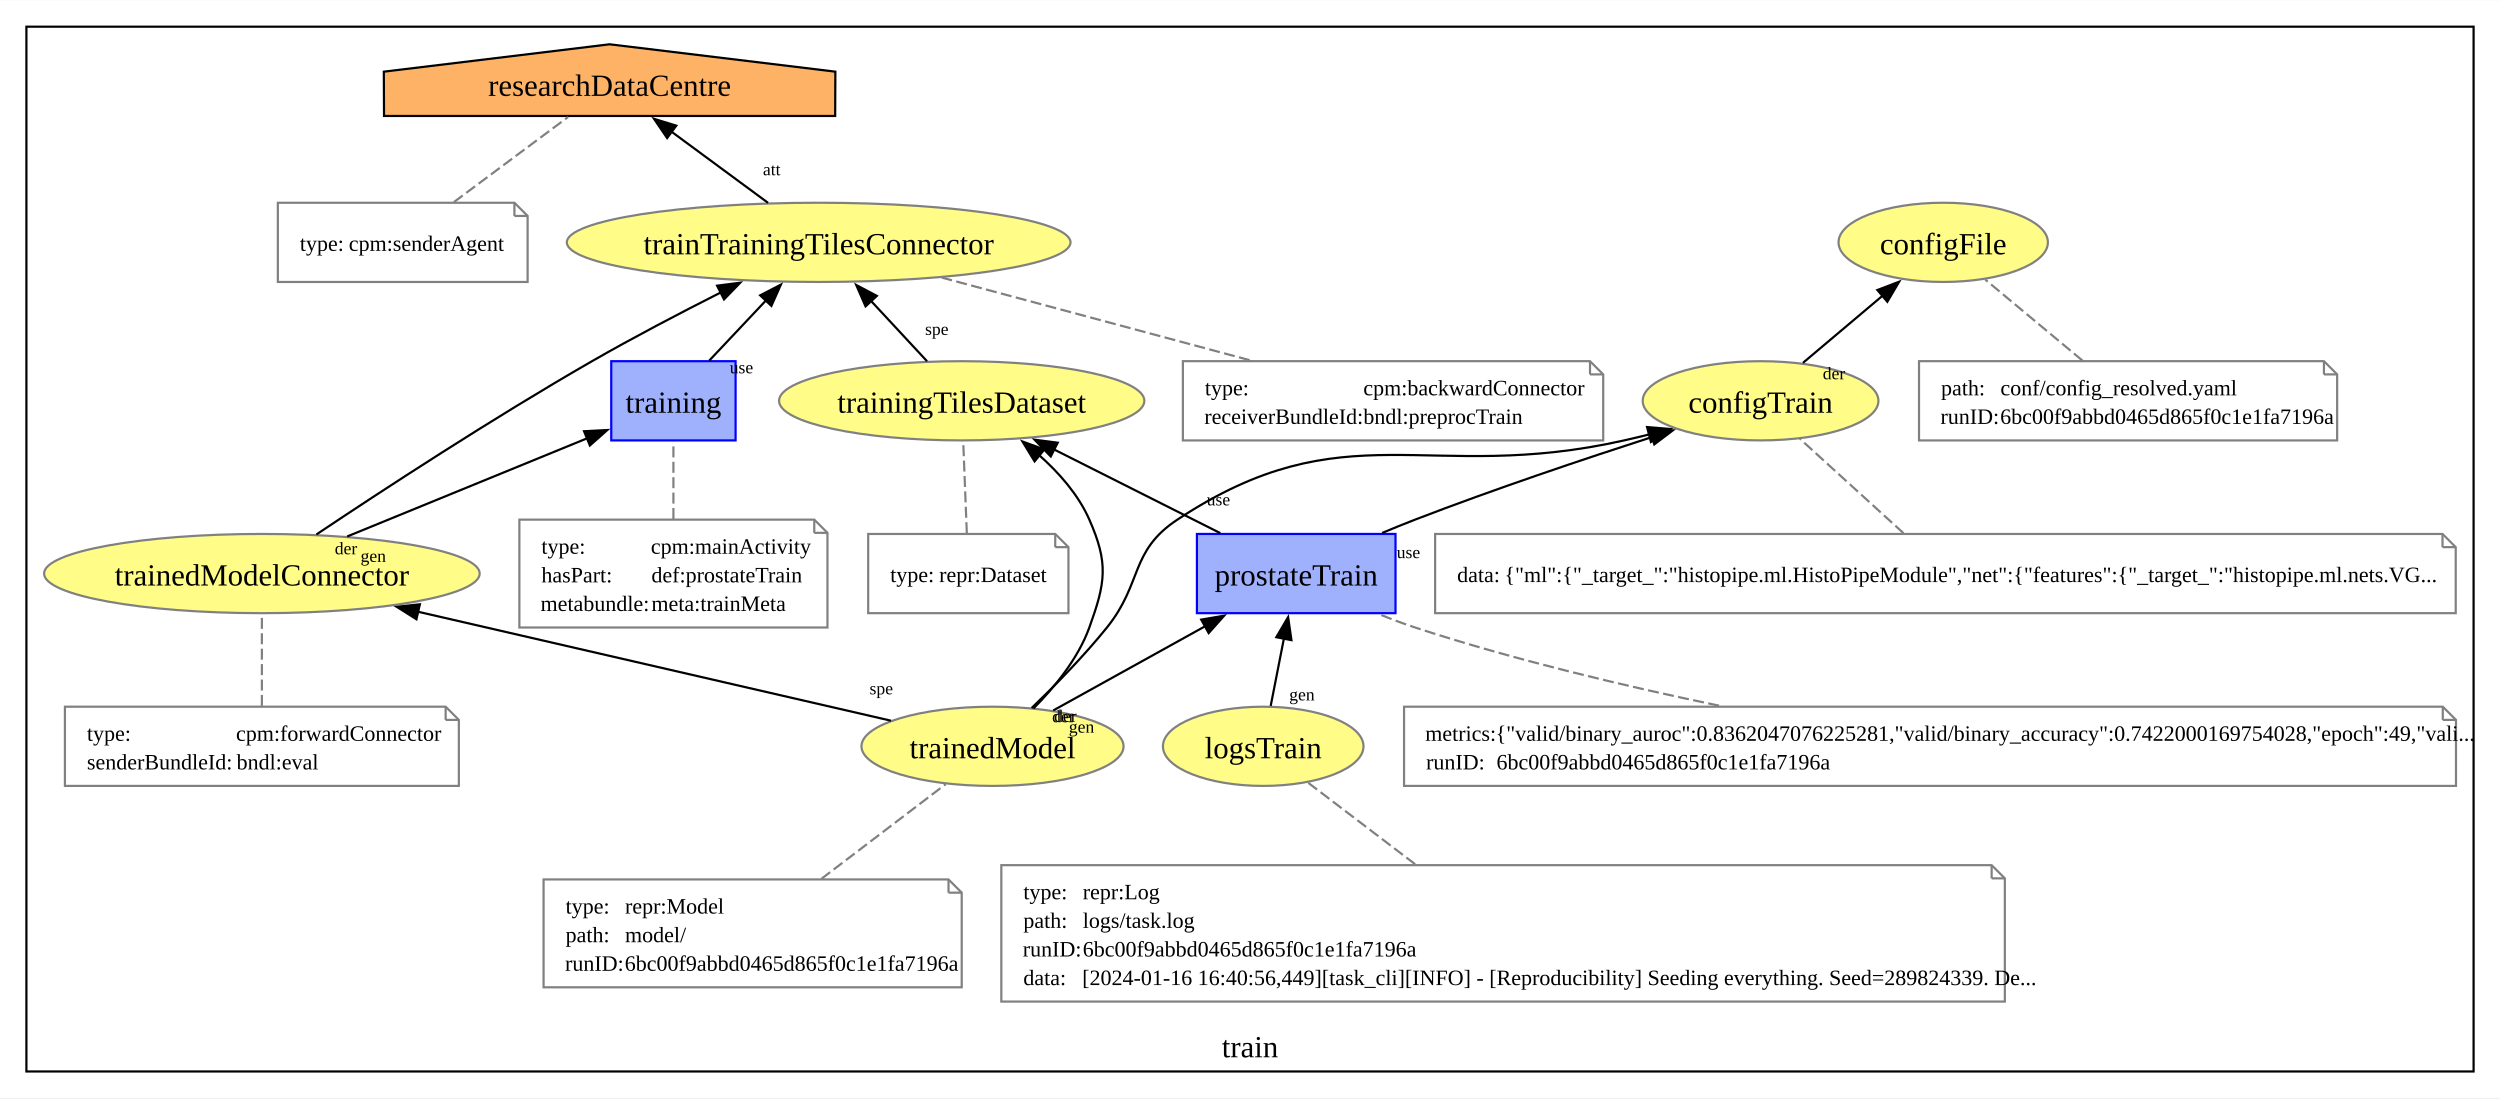
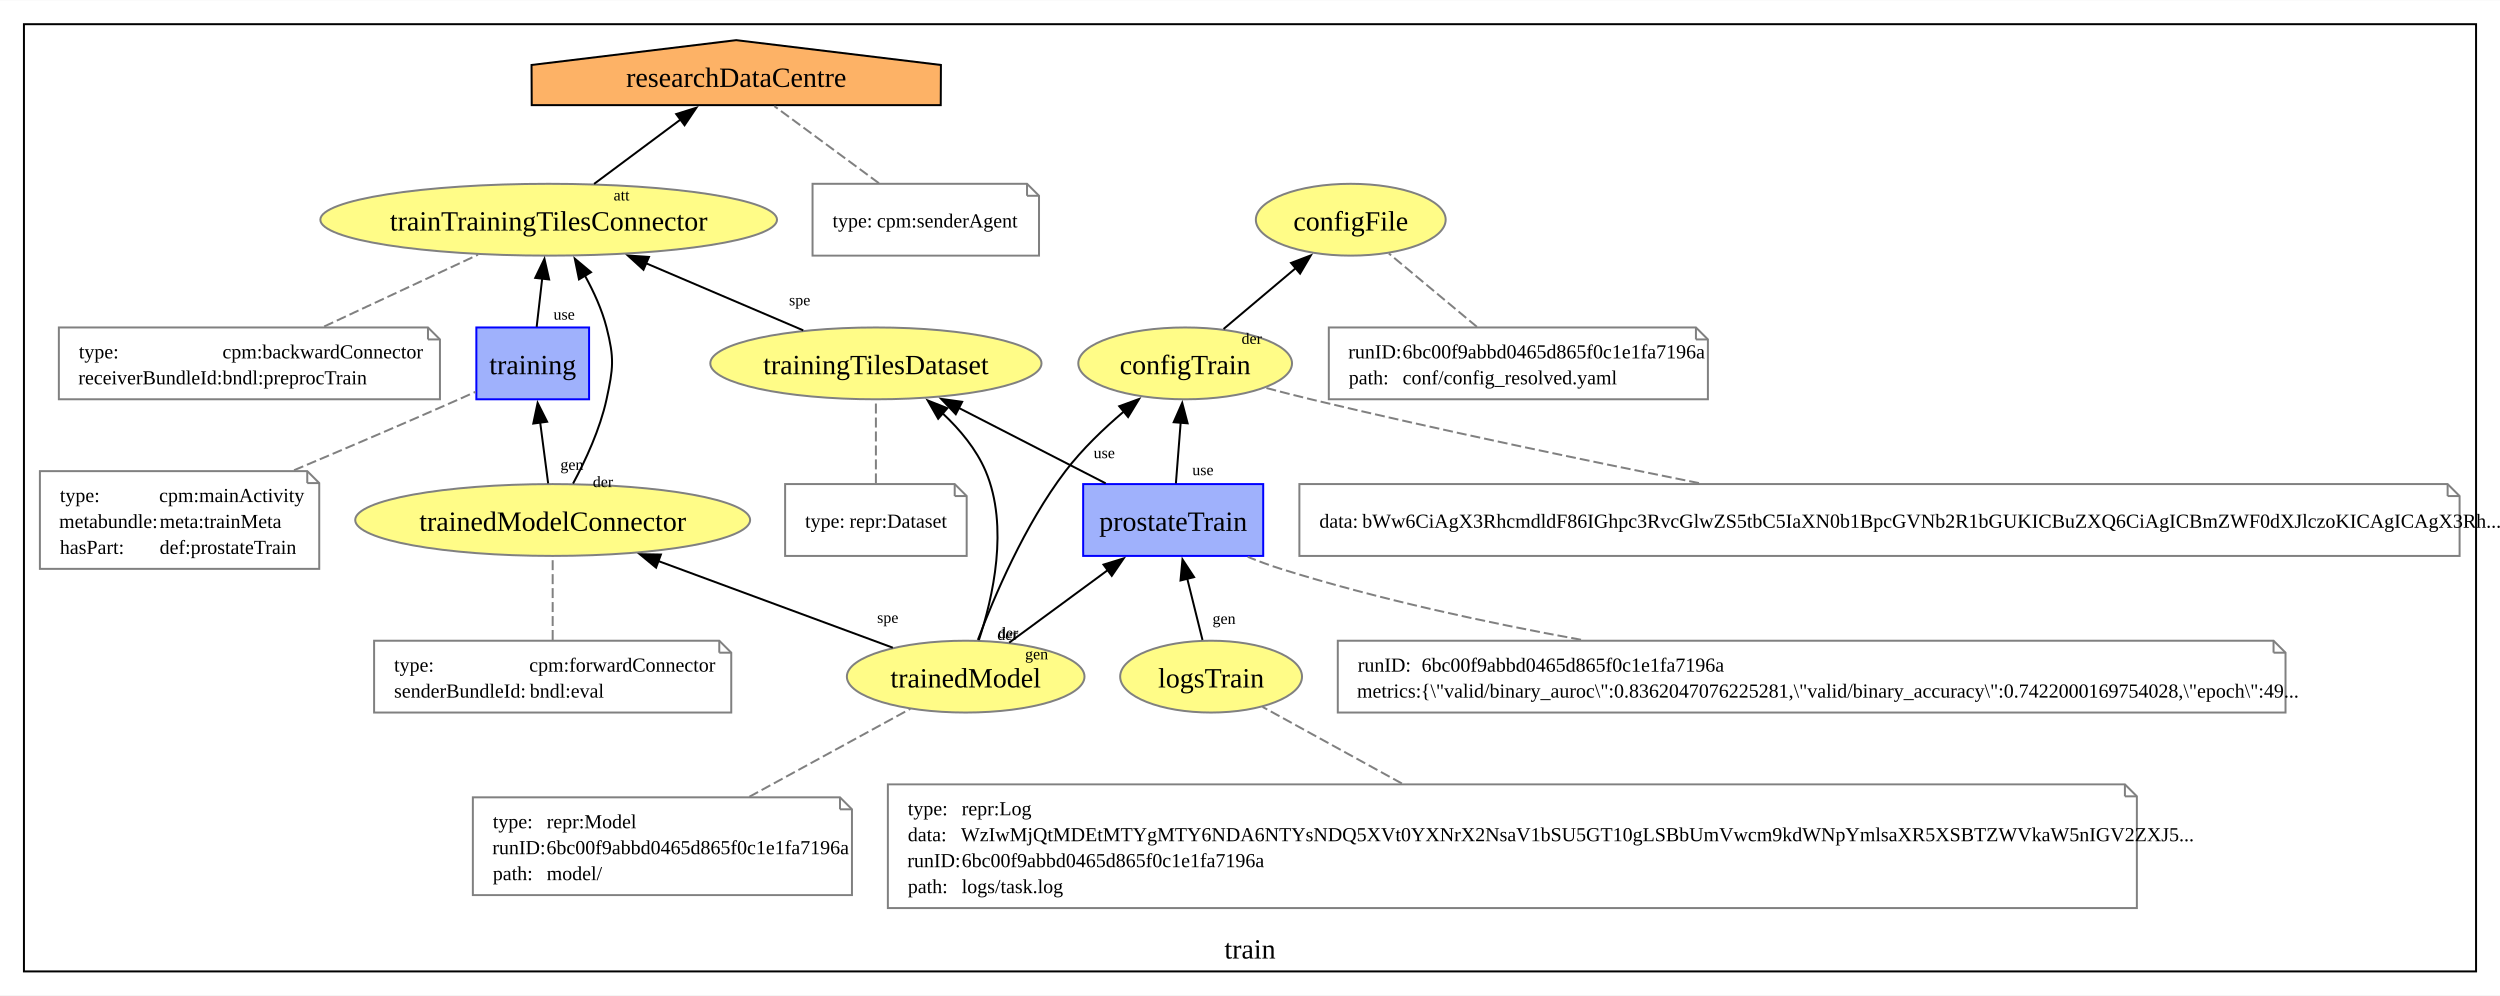
- <svg xmlns="http://www.w3.org/2000/svg" xmlns:xlink="http://www.w3.org/1999/xlink" width="1136pt" height="499pt" viewBox="0.00 0.00 1136.00 498.75">
+ <svg xmlns="http://www.w3.org/2000/svg" xmlns:xlink="http://www.w3.org/1999/xlink" width="1253pt" height="499pt" viewBox="0.00 0.00 1253.00 498.75">
  <g id="graph0" class="graph" transform="scale(1 1) rotate(0) translate(4 494.75)">
-     <polygon fill="white" stroke="none" points="-4,4 -4,-494.75 1132,-494.75 1132,4 -4,4" />
+     <polygon fill="white" stroke="none" points="-4,4 -4,-494.75 1249,-494.75 1249,4 -4,4" />
    <g id="clust1" class="cluster">
      <g id="a_clust1">
        <a xlink:href="http://_PLACEHOLER_:8000/api/v1/organizations/ORG/graphs/train" xlink:title="train">
-           <polygon fill="none" stroke="black" points="8,-8 8,-482.75 1120,-482.75 1120,-8 8,-8" />
-           <text text-anchor="middle" x="564" y="-14.45" font-family="Times New Roman,serif" font-size="14.00">train</text>
+           <polygon fill="none" stroke="black" points="8,-8 8,-482.75 1237,-482.75 1237,-8 8,-8" />
+           <text text-anchor="middle" x="622.5" y="-14.45" font-family="Times New Roman,serif" font-size="14.00">train</text>
        </a>
      </g>
    </g>
    <g id="node1" class="node">
      <g id="a_node1">
+         <a xlink:href="https://example.org/prostateTrain" xlink:title="prostateTrain">
+           <polygon fill="#9fb1fc" stroke="#0000ff" points="629.12,-252.25 538.88,-252.25 538.88,-216.25 629.12,-216.25 629.12,-252.25" />
+           <text text-anchor="middle" x="584" y="-228.82" font-family="Times New Roman,serif" font-size="14.00">prostateTrain</text>
+         </a>
+       </g>
+     </g>
+     <g id="node7" class="node">
+       <g id="a_node7">
+         <a xlink:href="https://example.org/trainingTilesDataset" xlink:title="trainingTilesDataset">
+           <ellipse fill="#fffc87" stroke="#808080" cx="435" cy="-312.75" rx="83" ry="18" />
+           <text text-anchor="middle" x="435" y="-307.32" font-family="Times New Roman,serif" font-size="14.00">trainingTilesDataset</text>
+         </a>
+       </g>
+     </g>
+     <g id="edge12" class="edge">
+       <path fill="none" stroke="black" d="M550.19,-252.61C528.28,-263.86 499.58,-278.59 476.32,-290.54" />
+       <polygon fill="black" stroke="black" points="475.03,-287.26 467.73,-294.94 478.23,-293.49 475.03,-287.26" />
+       <text text-anchor="middle" x="549.45" y="-265.24" font-family="Times New Roman,serif" font-size="8.00">use</text>
+     </g>
+     <g id="node13" class="node">
+       <g id="a_node13">
+         <a xlink:href="https://example.org/configTrain" xlink:title="configTrain">
+           <ellipse fill="#fffc87" stroke="#808080" cx="590" cy="-312.75" rx="53.56" ry="18" />
+           <text text-anchor="middle" x="590" y="-307.32" font-family="Times New Roman,serif" font-size="14.00">configTrain</text>
+         </a>
+       </g>
+     </g>
+     <g id="edge15" class="edge">
+       <path fill="none" stroke="black" d="M585.36,-252.61C586.07,-261.61 586.95,-272.83 587.75,-283.08" />
+       <polygon fill="black" stroke="black" points="584.25,-283.26 588.53,-292.95 591.23,-282.71 584.25,-283.26" />
+       <text text-anchor="middle" x="598.9" y="-256.72" font-family="Times New Roman,serif" font-size="8.00">use</text>
+     </g>
+     <g id="node2" class="node">
+       <polygon fill="none" stroke="gray" points="1135.5,-173.75 666.5,-173.75 666.5,-137.75 1141.5,-137.75 1141.5,-167.75 1135.5,-173.75" />
+       <polyline fill="none" stroke="gray" points="1135.5,-173.75 1135.5,-167.75" />
+       <polyline fill="none" stroke="gray" points="1141.5,-167.75 1135.5,-167.75" />
+       <text text-anchor="start" x="676.5" y="-158.25" font-family="Times New Roman,serif" font-size="10.00">runID:</text>
+       <text text-anchor="start" x="708.5" y="-158.25" font-family="Times New Roman,serif" font-size="10.00">6bc00f9abbd0465d865f0c1e1fa7196a</text>
+       <text text-anchor="start" x="676.12" y="-145.25" font-family="Times New Roman,serif" font-size="10.00">metrics:</text>
+       <text text-anchor="start" x="708.12" y="-145.25" font-family="Times New Roman,serif" font-size="10.00">{\"valid/binary_auroc\":0.8362047076225281,\"valid/binary_accuracy\":0.7422000169754028,\"epoch\":49...</text>
+     </g>
+     <g id="edge1" class="edge">
+       <path fill="none" stroke="gray" stroke-dasharray="5,2" d="M788.41,-174.23C741.2,-182.79 686.42,-194.58 638,-209.75 632.54,-211.46 626.88,-213.55 621.37,-215.77" />
+     </g>
+     <g id="node3" class="node">
+       <g id="a_node3">
        <a xlink:href="https://example.org/training" xlink:title="training">
-           <polygon fill="#9fb1fc" stroke="#0000ff" points="330.25,-330.75 273.75,-330.75 273.75,-294.75 330.25,-294.75 330.25,-330.75" />
-           <text text-anchor="middle" x="302" y="-307.32" font-family="Times New Roman,serif" font-size="14.00">training</text>
-         </a>
-       </g>
+           <polygon fill="#9fb1fc" stroke="#0000ff" points="291.25,-330.75 234.75,-330.75 234.75,-294.75 291.25,-294.75 291.25,-330.75" />
+           <text text-anchor="middle" x="263" y="-307.32" font-family="Times New Roman,serif" font-size="14.00">training</text>
+         </a>
+       </g>
+     </g>
+     <g id="node15" class="node">
+       <g id="a_node15">
+         <a xlink:href="http://_PLACEHOLER_:8000/api/v1/connectors/trainTrainingTilesConnector" xlink:title="trainTrainingTilesConnector">
+           <ellipse fill="#fffc87" stroke="#808080" cx="271" cy="-384.75" rx="114.44" ry="18" />
+           <text text-anchor="middle" x="271" y="-379.32" font-family="Times New Roman,serif" font-size="14.00">trainTrainingTilesConnector</text>
+         </a>
+       </g>
+     </g>
+     <g id="edge13" class="edge">
+       <path fill="none" stroke="black" d="M264.98,-331.05C265.81,-338.34 266.8,-347.02 267.74,-355.21" />
+       <polygon fill="black" stroke="black" points="264.26,-355.6 268.87,-365.14 271.22,-354.81 264.26,-355.6" />
+       <text text-anchor="middle" x="278.74" y="-334.68" font-family="Times New Roman,serif" font-size="8.00">use</text>
+     </g>
+     <g id="node4" class="node">
+       <polygon fill="none" stroke="gray" points="150,-258.75 16,-258.75 16,-209.75 156,-209.75 156,-252.75 150,-258.75" />
+       <polyline fill="none" stroke="gray" points="150,-258.75 150,-252.75" />
+       <polyline fill="none" stroke="gray" points="156,-252.75 150,-252.75" />
+       <text text-anchor="start" x="26" y="-243.25" font-family="Times New Roman,serif" font-size="10.00">type:</text>
+       <text text-anchor="start" x="75.75" y="-243.25" font-family="Times New Roman,serif" font-size="10.00">cpm:mainActivity</text>
+       <text text-anchor="start" x="25.62" y="-230.25" font-family="Times New Roman,serif" font-size="10.00">metabundle:</text>
+       <text text-anchor="start" x="76" y="-230.25" font-family="Times New Roman,serif" font-size="10.00">meta:trainMeta</text>
+       <text text-anchor="start" x="26" y="-217.25" font-family="Times New Roman,serif" font-size="10.00">hasPart:</text>
+       <text text-anchor="start" x="76" y="-217.25" font-family="Times New Roman,serif" font-size="10.00">def:prostateTrain</text>
+     </g>
+     <g id="edge2" class="edge">
+       <path fill="none" stroke="gray" stroke-dasharray="5,2" d="M143.38,-259.2C168.77,-269.91 198.95,-282.79 226,-294.75 228.72,-295.95 231.54,-297.21 234.35,-298.49" />
+     </g>
+     <g id="node5" class="node">
+       <g id="a_node5">
+         <a xlink:href="https://example.org/logsTrain" xlink:title="logsTrain">
+           <ellipse fill="#fffc87" stroke="#808080" cx="603" cy="-155.75" rx="45.57" ry="18" />
+           <text text-anchor="middle" x="603" y="-150.32" font-family="Times New Roman,serif" font-size="14.00">logsTrain</text>
+         </a>
+       </g>
+     </g>
+     <g id="edge14" class="edge">
+       <path fill="none" stroke="black" d="M598.69,-174.11C596.43,-183.21 593.61,-194.58 591.04,-204.91" />
+       <polygon fill="black" stroke="black" points="587.67,-203.94 588.66,-214.49 594.47,-205.63 587.67,-203.94" />
+       <text text-anchor="middle" x="609.49" y="-182.17" font-family="Times New Roman,serif" font-size="8.00">gen</text>
+     </g>
+     <g id="node6" class="node">
+       <polygon fill="none" stroke="gray" points="1061,-101.75 441,-101.75 441,-39.75 1067,-39.75 1067,-95.75 1061,-101.75" />
+       <polyline fill="none" stroke="gray" points="1061,-101.75 1061,-95.75" />
+       <polyline fill="none" stroke="gray" points="1067,-95.75 1061,-95.75" />
+       <text text-anchor="start" x="451" y="-86.25" font-family="Times New Roman,serif" font-size="10.00">type:</text>
+       <text text-anchor="start" x="478" y="-86.25" font-family="Times New Roman,serif" font-size="10.00">repr:Log</text>
+       <text text-anchor="start" x="451" y="-73.25" font-family="Times New Roman,serif" font-size="10.00">data:</text>
+       <text text-anchor="start" x="477.62" y="-73.25" font-family="Times New Roman,serif" font-size="10.00">WzIwMjQtMDEtMTYgMTY6NDA6NTYsNDQ5XVt0YXNrX2NsaV1bSU5GT10gLSBbUmVwcm9kdWNpYmlsaXR5XSBTZWVkaW5nIGV2ZXJ5...</text>
+       <text text-anchor="start" x="450.75" y="-60.25" font-family="Times New Roman,serif" font-size="10.00">runID:</text>
+       <text text-anchor="start" x="478" y="-60.25" font-family="Times New Roman,serif" font-size="10.00">6bc00f9abbd0465d865f0c1e1fa7196a</text>
+       <text text-anchor="start" x="451" y="-47.25" font-family="Times New Roman,serif" font-size="10.00">path:</text>
+       <text text-anchor="start" x="478" y="-47.25" font-family="Times New Roman,serif" font-size="10.00">logs/task.log</text>
+     </g>
+     <g id="edge3" class="edge">
+       <path fill="none" stroke="gray" stroke-dasharray="5,2" d="M698.63,-102.18C674.73,-115.32 647.92,-130.06 628.78,-140.58" />
+     </g>
+     <g id="edge17" class="edge">
+       <path fill="none" stroke="black" d="M398.6,-329.29C375.4,-339.19 345.06,-352.14 319.78,-362.93" />
+       <polygon fill="black" stroke="black" points="318.51,-359.67 310.68,-366.81 321.26,-366.1 318.51,-359.67" />
+       <text text-anchor="middle" x="396.8" y="-341.83" font-family="Times New Roman,serif" font-size="8.00">spe</text>
+     </g>
+     <g id="node8" class="node">
+       <polygon fill="none" stroke="gray" points="474.5,-252.25 389.5,-252.25 389.5,-216.25 480.5,-216.25 480.5,-246.25 474.5,-252.25" />
+       <polyline fill="none" stroke="gray" points="474.5,-252.25 474.5,-246.25" />
+       <polyline fill="none" stroke="gray" points="480.5,-246.25 474.5,-246.25" />
+       <text text-anchor="start" x="399.5" y="-230.38" font-family="Times New Roman,serif" font-size="10.00">type:</text>
+       <text text-anchor="start" x="421.75" y="-230.38" font-family="Times New Roman,serif" font-size="10.00">repr:Dataset</text>
+     </g>
+     <g id="edge4" class="edge">
+       <path fill="none" stroke="gray" stroke-dasharray="5,2" d="M435,-252.61C435,-265.13 435,-281.96 435,-294.46" />
+     </g>
+     <g id="node9" class="node">
+       <g id="a_node9">
+         <a xlink:href="http://_PLACEHOLER_:8000/api/v1/connectors/trainedModelConnector" xlink:title="trainedModelConnector">
+           <ellipse fill="#fffc87" stroke="#808080" cx="273" cy="-234.25" rx="98.97" ry="18" />
+           <text text-anchor="middle" x="273" y="-228.82" font-family="Times New Roman,serif" font-size="14.00">trainedModelConnector</text>
+         </a>
+       </g>
+     </g>
+     <g id="edge19" class="edge">
+       <path fill="none" stroke="black" d="M270.73,-252.61C269.55,-261.61 268.09,-272.83 266.75,-283.08" />
+       <polygon fill="black" stroke="black" points="263.28,-282.59 265.46,-292.96 270.22,-283.5 263.28,-282.59" />
+       <text text-anchor="middle" x="282.64" y="-259.38" font-family="Times New Roman,serif" font-size="8.00">gen</text>
+     </g>
+     <g id="edge21" class="edge">
+       <path fill="none" stroke="black" d="M283.22,-252.53C289.43,-264.05 296.76,-279.78 300,-294.75 303.38,-310.39 303.96,-315.25 300,-330.75 297.72,-339.65 293.61,-348.67 289.18,-356.68" />
+       <polygon fill="black" stroke="black" points="286.19,-354.85 284.08,-365.23 292.21,-358.44 286.19,-354.85" />
+       <text text-anchor="middle" x="298.21" y="-250.74" font-family="Times New Roman,serif" font-size="8.00">der</text>
+     </g>
+     <g id="node10" class="node">
+       <polygon fill="none" stroke="gray" points="356.5,-173.75 183.5,-173.75 183.5,-137.75 362.5,-137.75 362.5,-167.75 356.5,-173.75" />
+       <polyline fill="none" stroke="gray" points="356.5,-173.75 356.5,-167.75" />
+       <polyline fill="none" stroke="gray" points="362.5,-167.75 356.5,-167.75" />
+       <text text-anchor="start" x="193.5" y="-158.25" font-family="Times New Roman,serif" font-size="10.00">type:</text>
+       <text text-anchor="start" x="261.25" y="-158.25" font-family="Times New Roman,serif" font-size="10.00">cpm:forwardConnector</text>
+       <text text-anchor="start" x="193.5" y="-145.25" font-family="Times New Roman,serif" font-size="10.00">senderBundleId:</text>
+       <text text-anchor="start" x="261.5" y="-145.25" font-family="Times New Roman,serif" font-size="10.00">bndl:eval</text>
+     </g>
+     <g id="edge5" class="edge">
+       <path fill="none" stroke="gray" stroke-dasharray="5,2" d="M273,-174.11C273,-186.63 273,-203.46 273,-215.96" />
    </g>
    <g id="node11" class="node">
      <g id="a_node11">
-         <a xlink:href="http://_PLACEHOLER_:8000/api/v1/connectors/trainTrainingTilesConnector" xlink:title="trainTrainingTilesConnector">
-           <ellipse fill="#fffc87" stroke="#808080" cx="368" cy="-384.75" rx="114.44" ry="18" />
-           <text text-anchor="middle" x="368" y="-379.32" font-family="Times New Roman,serif" font-size="14.00">trainTrainingTilesConnector</text>
-         </a>
-       </g>
+         <a xlink:href="https://example.org/configFile" xlink:title="configFile">
+           <ellipse fill="#fffc87" stroke="#808080" cx="673" cy="-384.75" rx="47.57" ry="18" />
+           <text text-anchor="middle" x="673" y="-379.32" font-family="Times New Roman,serif" font-size="14.00">configFile</text>
+         </a>
+       </g>
+     </g>
+     <g id="node12" class="node">
+       <polygon fill="none" stroke="gray" points="846,-330.75 662,-330.75 662,-294.75 852,-294.75 852,-324.75 846,-330.75" />
+       <polyline fill="none" stroke="gray" points="846,-330.75 846,-324.75" />
+       <polyline fill="none" stroke="gray" points="852,-324.75 846,-324.75" />
+       <text text-anchor="start" x="671.75" y="-315.25" font-family="Times New Roman,serif" font-size="10.00">runID:</text>
+       <text text-anchor="start" x="698.88" y="-315.25" font-family="Times New Roman,serif" font-size="10.00">6bc00f9abbd0465d865f0c1e1fa7196a</text>
+       <text text-anchor="start" x="672" y="-302.25" font-family="Times New Roman,serif" font-size="10.00">path:</text>
+       <text text-anchor="start" x="699" y="-302.25" font-family="Times New Roman,serif" font-size="10.00">conf/config_resolved.yaml</text>
+     </g>
+     <g id="edge6" class="edge">
+       <path fill="none" stroke="gray" stroke-dasharray="5,2" d="M736.24,-331.05C722.73,-342.31 705.25,-356.88 692.09,-367.84" />
    </g>
    <g id="edge11" class="edge">
-       <path fill="none" stroke="black" d="M318.31,-331.05C326.07,-339.28 335.49,-349.27 344.03,-358.33" />
-       <polygon fill="black" stroke="black" points="341.43,-360.67 350.83,-365.54 346.52,-355.87 341.43,-360.67" />
-       <text text-anchor="middle" x="332.91" y="-325.25" font-family="Times New Roman,serif" font-size="8.00">use</text>
-     </g>
-     <g id="node2" class="node">
-       <polygon fill="none" stroke="gray" points="366,-258.75 232,-258.75 232,-209.75 372,-209.75 372,-252.75 366,-258.75" />
-       <polyline fill="none" stroke="gray" points="366,-258.75 366,-252.75" />
-       <polyline fill="none" stroke="gray" points="372,-252.75 366,-252.75" />
-       <text text-anchor="start" x="242" y="-243.25" font-family="Times New Roman,serif" font-size="10.00">type:</text>
-       <text text-anchor="start" x="291.75" y="-243.25" font-family="Times New Roman,serif" font-size="10.00">cpm:mainActivity</text>
-       <text text-anchor="start" x="242" y="-230.25" font-family="Times New Roman,serif" font-size="10.00">hasPart:</text>
-       <text text-anchor="start" x="292" y="-230.25" font-family="Times New Roman,serif" font-size="10.00">def:prostateTrain</text>
-       <text text-anchor="start" x="241.62" y="-217.25" font-family="Times New Roman,serif" font-size="10.00">metabundle:</text>
-       <text text-anchor="start" x="292" y="-217.25" font-family="Times New Roman,serif" font-size="10.00">meta:trainMeta</text>
-     </g>
-     <g id="edge1" class="edge">
-       <path fill="none" stroke="gray" stroke-dasharray="5,2" d="M302,-259.04C302,-270.44 302,-283.85 302,-294.3" />
-     </g>
-     <g id="node3" class="node">
-       <g id="a_node3">
-         <a xlink:href="https://example.org/prostateTrain" xlink:title="prostateTrain">
-           <polygon fill="#9fb1fc" stroke="#0000ff" points="630.12,-252.25 539.88,-252.25 539.88,-216.25 630.12,-216.25 630.12,-252.25" />
-           <text text-anchor="middle" x="585" y="-228.82" font-family="Times New Roman,serif" font-size="14.00">prostateTrain</text>
-         </a>
-       </g>
-     </g>
-     <g id="node9" class="node">
-       <g id="a_node9">
-         <a xlink:href="https://example.org/configTrain" xlink:title="configTrain">
-           <ellipse fill="#fffc87" stroke="#808080" cx="796" cy="-312.75" rx="53.56" ry="18" />
-           <text text-anchor="middle" x="796" y="-307.32" font-family="Times New Roman,serif" font-size="14.00">configTrain</text>
-         </a>
-       </g>
-     </g>
-     <g id="edge13" class="edge">
-       <path fill="none" stroke="black" d="M624.06,-252.71C629.06,-254.81 634.13,-256.87 639,-258.75 674.78,-272.54 715.86,-286.34 747.02,-296.4" />
-       <polygon fill="black" stroke="black" points="745.57,-299.61 756.16,-299.33 747.71,-292.95 745.57,-299.61" />
-       <text text-anchor="middle" x="636" y="-241.27" font-family="Times New Roman,serif" font-size="8.00">use</text>
-     </g>
-     <g id="node13" class="node">
-       <g id="a_node13">
-         <a xlink:href="https://example.org/trainingTilesDataset" xlink:title="trainingTilesDataset">
-           <ellipse fill="#fffc87" stroke="#808080" cx="433" cy="-312.75" rx="83" ry="18" />
-           <text text-anchor="middle" x="433" y="-307.32" font-family="Times New Roman,serif" font-size="14.00">trainingTilesDataset</text>
-         </a>
-       </g>
-     </g>
-     <g id="edge12" class="edge">
-       <path fill="none" stroke="black" d="M550.51,-252.61C528.08,-263.9 498.69,-278.69 474.91,-290.66" />
-       <polygon fill="black" stroke="black" points="473.47,-287.46 466.11,-295.08 476.62,-293.71 473.47,-287.46" />
-       <text text-anchor="middle" x="549.65" y="-265.23" font-family="Times New Roman,serif" font-size="8.00">use</text>
-     </g>
-     <g id="node4" class="node">
-       <polygon fill="none" stroke="gray" points="1106,-173.75 634,-173.75 634,-137.75 1112,-137.75 1112,-167.75 1106,-173.75" />
-       <polyline fill="none" stroke="gray" points="1106,-173.75 1106,-167.75" />
-       <polyline fill="none" stroke="gray" points="1112,-167.75 1106,-167.75" />
-       <text text-anchor="start" x="643.62" y="-158.25" font-family="Times New Roman,serif" font-size="10.00">metrics:</text>
-       <text text-anchor="start" x="675.62" y="-158.25" font-family="Times New Roman,serif" font-size="10.00">{"valid/binary_auroc":0.8362047076225281,"valid/binary_accuracy":0.7422000169754028,"epoch":49,"vali...</text>
-       <text text-anchor="start" x="644" y="-145.25" font-family="Times New Roman,serif" font-size="10.00">runID:</text>
-       <text text-anchor="start" x="676" y="-145.25" font-family="Times New Roman,serif" font-size="10.00">6bc00f9abbd0465d865f0c1e1fa7196a</text>
-     </g>
-     <g id="edge2" class="edge">
-       <path fill="none" stroke="gray" stroke-dasharray="5,2" d="M777.11,-174.23C734.34,-183.11 683.63,-195.13 639,-209.75 633.66,-211.5 628.12,-213.58 622.71,-215.78" />
-     </g>
-     <g id="node5" class="node">
-       <g id="a_node5">
-         <a xlink:href="https://example.org/configFile" xlink:title="configFile">
-           <ellipse fill="#fffc87" stroke="#808080" cx="879" cy="-384.75" rx="47.57" ry="18" />
-           <text text-anchor="middle" x="879" y="-379.32" font-family="Times New Roman,serif" font-size="14.00">configFile</text>
-         </a>
-       </g>
-     </g>
-     <g id="node6" class="node">
-       <polygon fill="none" stroke="gray" points="1052,-330.75 868,-330.75 868,-294.75 1058,-294.75 1058,-324.75 1052,-330.75" />
-       <polyline fill="none" stroke="gray" points="1052,-330.75 1052,-324.75" />
-       <polyline fill="none" stroke="gray" points="1058,-324.75 1052,-324.75" />
-       <text text-anchor="start" x="878" y="-315.25" font-family="Times New Roman,serif" font-size="10.00">path:</text>
-       <text text-anchor="start" x="905" y="-315.25" font-family="Times New Roman,serif" font-size="10.00">conf/config_resolved.yaml</text>
-       <text text-anchor="start" x="877.75" y="-302.25" font-family="Times New Roman,serif" font-size="10.00">runID:</text>
-       <text text-anchor="start" x="904.88" y="-302.25" font-family="Times New Roman,serif" font-size="10.00">6bc00f9abbd0465d865f0c1e1fa7196a</text>
-     </g>
-     <g id="edge3" class="edge">
-       <path fill="none" stroke="gray" stroke-dasharray="5,2" d="M942.24,-331.05C928.73,-342.31 911.25,-356.88 898.09,-367.84" />
-     </g>
-     <g id="node7" class="node">
-       <g id="a_node7">
-         <a xlink:href="https://example.org/logsTrain" xlink:title="logsTrain">
-           <ellipse fill="#fffc87" stroke="#808080" cx="570" cy="-155.75" rx="45.57" ry="18" />
-           <text text-anchor="middle" x="570" y="-150.32" font-family="Times New Roman,serif" font-size="14.00">logsTrain</text>
-         </a>
-       </g>
-     </g>
-     <g id="edge15" class="edge">
-       <path fill="none" stroke="black" d="M573.4,-174.11C575.19,-183.21 577.42,-194.58 579.44,-204.91" />
-       <polygon fill="black" stroke="black" points="575.96,-205.33 581.32,-214.47 582.83,-203.99 575.96,-205.33" />
-       <text text-anchor="middle" x="587.59" y="-176.62" font-family="Times New Roman,serif" font-size="8.00">gen</text>
-     </g>
-     <g id="node8" class="node">
-       <polygon fill="none" stroke="gray" points="901,-101.75 451,-101.75 451,-39.75 907,-39.75 907,-95.75 901,-101.75" />
-       <polyline fill="none" stroke="gray" points="901,-101.75 901,-95.75" />
-       <polyline fill="none" stroke="gray" points="907,-95.75 901,-95.75" />
-       <text text-anchor="start" x="461" y="-86.25" font-family="Times New Roman,serif" font-size="10.00">type:</text>
-       <text text-anchor="start" x="488" y="-86.25" font-family="Times New Roman,serif" font-size="10.00">repr:Log</text>
-       <text text-anchor="start" x="461" y="-73.25" font-family="Times New Roman,serif" font-size="10.00">path:</text>
-       <text text-anchor="start" x="488" y="-73.25" font-family="Times New Roman,serif" font-size="10.00">logs/task.log</text>
-       <text text-anchor="start" x="460.75" y="-60.25" font-family="Times New Roman,serif" font-size="10.00">runID:</text>
-       <text text-anchor="start" x="488" y="-60.25" font-family="Times New Roman,serif" font-size="10.00">6bc00f9abbd0465d865f0c1e1fa7196a</text>
-       <text text-anchor="start" x="461" y="-47.25" font-family="Times New Roman,serif" font-size="10.00">data:</text>
-       <text text-anchor="start" x="487.75" y="-47.25" font-family="Times New Roman,serif" font-size="10.00">[2024-01-16 16:40:56,449][task_cli][INFO] - [Reproducibility] Seeding everything. Seed=289824339. De...</text>
-     </g>
-     <g id="edge4" class="edge">
-       <path fill="none" stroke="gray" stroke-dasharray="5,2" d="M639.03,-102.18C622.5,-114.77 604.06,-128.82 590.39,-139.22" />
-     </g>
-     <g id="edge18" class="edge">
-       <path fill="none" stroke="black" d="M815.25,-329.99C826.01,-339.06 839.61,-350.53 851.48,-360.54" />
-       <polygon fill="black" stroke="black" points="849.08,-363.1 858.98,-366.87 853.6,-357.75 849.08,-363.1" />
-       <text text-anchor="middle" x="829.36" y="-322.54" font-family="Times New Roman,serif" font-size="8.00">der</text>
-     </g>
-     <g id="node10" class="node">
-       <polygon fill="none" stroke="gray" points="1105.88,-252.25 648.12,-252.25 648.12,-216.25 1111.88,-216.25 1111.88,-246.25 1105.88,-252.25" />
-       <polyline fill="none" stroke="gray" points="1105.88,-252.25 1105.88,-246.25" />
-       <polyline fill="none" stroke="gray" points="1111.88,-246.25 1105.88,-246.25" />
-       <text text-anchor="start" x="658.12" y="-230.38" font-family="Times New Roman,serif" font-size="10.00">data:</text>
-       <text text-anchor="start" x="679.62" y="-230.38" font-family="Times New Roman,serif" font-size="10.00">{"ml":{"_target_":"histopipe.ml.HistoPipeModule","net":{"features":{"_target_":"histopipe.ml.nets.VG...</text>
-     </g>
-     <g id="edge5" class="edge">
-       <path fill="none" stroke="gray" stroke-dasharray="5,2" d="M860.94,-252.61C846.8,-265.48 827.67,-282.91 813.84,-295.51" />
+       <path fill="none" stroke="black" d="M609.25,-329.99C620.01,-339.06 633.61,-350.53 645.48,-360.54" />
+       <polygon fill="black" stroke="black" points="643.08,-363.1 652.98,-366.87 647.6,-357.75 643.08,-363.1" />
+       <text text-anchor="middle" x="623.36" y="-322.54" font-family="Times New Roman,serif" font-size="8.00">der</text>
+     </g>
+     <g id="node14" class="node">
+       <polygon fill="none" stroke="gray" points="1222.75,-252.25 647.25,-252.25 647.25,-216.25 1228.75,-216.25 1228.75,-246.25 1222.75,-252.25" />
+       <polyline fill="none" stroke="gray" points="1222.75,-252.25 1222.75,-246.25" />
+       <polyline fill="none" stroke="gray" points="1228.75,-246.25 1222.75,-246.25" />
+       <text text-anchor="start" x="657.25" y="-230.38" font-family="Times New Roman,serif" font-size="10.00">data:</text>
+       <text text-anchor="start" x="678.75" y="-230.38" font-family="Times New Roman,serif" font-size="10.00">bWw6CiAgX3RhcmdldF86IGhpc3RvcGlwZS5tbC5IaXN0b1BpcGVNb2R1bGUKICBuZXQ6CiAgICBmZWF0dXJlczoKICAgICAgX3Rh...</text>
+     </g>
+     <g id="edge7" class="edge">
+       <path fill="none" stroke="gray" stroke-dasharray="5,2" d="M847.53,-252.75C791.36,-263.96 717.77,-279.26 653,-294.75 645.62,-296.52 637.78,-298.52 630.24,-300.52" />
    </g>
    <g id="node19" class="node">
      <g id="a_node19">
        <a xlink:href="https://example.org/researchDataCentre" xlink:title="researchDataCentre">
-           <polygon fill="#fdb266" stroke="black" points="375.59,-462.31 273,-474.75 170.41,-462.31 170.5,-442.19 375.5,-442.19 375.59,-462.31" />
-           <text text-anchor="middle" x="273" y="-451.32" font-family="Times New Roman,serif" font-size="14.00">researchDataCentre</text>
-         </a>
-       </g>
-     </g>
-     <g id="edge21" class="edge">
-       <path fill="none" stroke="black" d="M345,-402.7C331.8,-412.43 315.11,-424.72 301.13,-435.03" />
-       <polygon fill="black" stroke="black" points="299.15,-432.14 293.17,-440.89 303.3,-437.77 299.15,-432.14" />
-       <text text-anchor="middle" x="346.67" y="-415.25" font-family="Times New Roman,serif" font-size="8.00">att</text>
-     </g>
-     <g id="node12" class="node">
-       <polygon fill="none" stroke="gray" points="718.5,-330.75 533.5,-330.75 533.5,-294.75 724.5,-294.75 724.5,-324.75 718.5,-330.75" />
-       <polyline fill="none" stroke="gray" points="718.5,-330.75 718.5,-324.75" />
-       <polyline fill="none" stroke="gray" points="724.5,-324.75 718.5,-324.75" />
-       <text text-anchor="start" x="543.5" y="-315.25" font-family="Times New Roman,serif" font-size="10.00">type:</text>
-       <text text-anchor="start" x="615.5" y="-315.25" font-family="Times New Roman,serif" font-size="10.00">cpm:backwardConnector</text>
-       <text text-anchor="start" x="543.25" y="-302.25" font-family="Times New Roman,serif" font-size="10.00">receiverBundleId:</text>
-       <text text-anchor="start" x="615.5" y="-302.25" font-family="Times New Roman,serif" font-size="10.00">bndl:preprocTrain</text>
-     </g>
-     <g id="edge6" class="edge">
-       <path fill="none" stroke="gray" stroke-dasharray="5,2" d="M563.81,-331.23C520.78,-342.77 464.98,-357.74 423.96,-368.74" />
-     </g>
-     <g id="edge22" class="edge">
-       <path fill="none" stroke="black" d="M417.27,-330.7C409.63,-338.91 400.31,-348.96 391.83,-358.09" />
-       <polygon fill="black" stroke="black" points="389.31,-355.66 385.07,-365.37 394.44,-360.42 389.31,-355.66" />
-       <text text-anchor="middle" x="421.68" y="-342.68" font-family="Times New Roman,serif" font-size="8.00">spe</text>
-     </g>
-     <g id="node14" class="node">
-       <polygon fill="none" stroke="gray" points="475.5,-252.25 390.5,-252.25 390.5,-216.25 481.5,-216.25 481.5,-246.25 475.5,-252.25" />
-       <polyline fill="none" stroke="gray" points="475.5,-252.25 475.5,-246.25" />
-       <polyline fill="none" stroke="gray" points="481.5,-246.25 475.5,-246.25" />
-       <text text-anchor="start" x="400.5" y="-230.38" font-family="Times New Roman,serif" font-size="10.00">type:</text>
-       <text text-anchor="start" x="422.75" y="-230.38" font-family="Times New Roman,serif" font-size="10.00">repr:Dataset</text>
-     </g>
-     <g id="edge7" class="edge">
-       <path fill="none" stroke="gray" stroke-dasharray="5,2" d="M435.32,-252.61C434.83,-265.13 434.17,-281.96 433.68,-294.46" />
-     </g>
-     <g id="node15" class="node">
-       <g id="a_node15">
-         <a xlink:href="http://_PLACEHOLER_:8000/api/v1/connectors/trainedModelConnector" xlink:title="trainedModelConnector">
-           <ellipse fill="#fffc87" stroke="#808080" cx="115" cy="-234.25" rx="98.97" ry="18" />
-           <text text-anchor="middle" x="115" y="-228.82" font-family="Times New Roman,serif" font-size="14.00">trainedModelConnector</text>
-         </a>
-       </g>
-     </g>
-     <g id="edge14" class="edge">
-       <path fill="none" stroke="black" d="M153.75,-251.1C185.75,-264.19 230.97,-282.69 263.04,-295.81" />
-       <polygon fill="black" stroke="black" points="261.39,-298.92 271.97,-299.47 264.04,-292.44 261.39,-298.92" />
-       <text text-anchor="middle" x="165.61" y="-239.57" font-family="Times New Roman,serif" font-size="8.00">gen</text>
-     </g>
-     <g id="edge17" class="edge">
-       <path fill="none" stroke="black" d="M139.78,-252.02C169.18,-271.67 219.89,-304.85 265,-330.75 283.9,-341.6 305.25,-352.75 323.59,-362.02" />
-       <polygon fill="black" stroke="black" points="321.85,-365.06 332.36,-366.42 324.99,-358.81 321.85,-365.06" />
-       <text text-anchor="middle" x="153.22" y="-243.01" font-family="Times New Roman,serif" font-size="8.00">der</text>
+           <polygon fill="#fdb266" stroke="black" points="467.59,-462.31 365,-474.75 262.41,-462.31 262.5,-442.19 467.5,-442.19 467.59,-462.31" />
+           <text text-anchor="middle" x="365" y="-451.32" font-family="Times New Roman,serif" font-size="14.00">researchDataCentre</text>
+         </a>
+       </g>
+     </g>
+     <g id="edge16" class="edge">
+       <path fill="none" stroke="black" d="M293.75,-402.7C306.82,-412.43 323.33,-424.72 337.17,-435.03" />
+       <polygon fill="black" stroke="black" points="334.92,-437.71 345.03,-440.88 339.1,-432.1 334.92,-437.71" />
+       <text text-anchor="middle" x="307.53" y="-394.41" font-family="Times New Roman,serif" font-size="8.00">att</text>
    </g>
    <g id="node16" class="node">
-       <polygon fill="none" stroke="gray" points="198.5,-173.75 25.5,-173.75 25.5,-137.75 204.5,-137.75 204.5,-167.75 198.5,-173.75" />
-       <polyline fill="none" stroke="gray" points="198.5,-173.75 198.5,-167.75" />
-       <polyline fill="none" stroke="gray" points="204.5,-167.75 198.5,-167.75" />
-       <text text-anchor="start" x="35.5" y="-158.25" font-family="Times New Roman,serif" font-size="10.00">type:</text>
-       <text text-anchor="start" x="103.25" y="-158.25" font-family="Times New Roman,serif" font-size="10.00">cpm:forwardConnector</text>
-       <text text-anchor="start" x="35.5" y="-145.25" font-family="Times New Roman,serif" font-size="10.00">senderBundleId:</text>
-       <text text-anchor="start" x="103.5" y="-145.25" font-family="Times New Roman,serif" font-size="10.00">bndl:eval</text>
+       <polygon fill="none" stroke="gray" points="210.5,-330.75 25.5,-330.75 25.5,-294.75 216.5,-294.75 216.5,-324.75 210.5,-330.75" />
+       <polyline fill="none" stroke="gray" points="210.5,-330.75 210.5,-324.75" />
+       <polyline fill="none" stroke="gray" points="216.5,-324.75 210.5,-324.75" />
+       <text text-anchor="start" x="35.5" y="-315.25" font-family="Times New Roman,serif" font-size="10.00">type:</text>
+       <text text-anchor="start" x="107.5" y="-315.25" font-family="Times New Roman,serif" font-size="10.00">cpm:backwardConnector</text>
+       <text text-anchor="start" x="35.25" y="-302.25" font-family="Times New Roman,serif" font-size="10.00">receiverBundleId:</text>
+       <text text-anchor="start" x="107.5" y="-302.25" font-family="Times New Roman,serif" font-size="10.00">bndl:preprocTrain</text>
    </g>
    <g id="edge8" class="edge">
-       <path fill="none" stroke="gray" stroke-dasharray="5,2" d="M115,-174.11C115,-186.63 115,-203.46 115,-215.96" />
+       <path fill="none" stroke="gray" stroke-dasharray="5,2" d="M158.46,-331.23C182.07,-342.25 212.35,-356.38 235.56,-367.21" />
    </g>
    <g id="node17" class="node">
      <g id="a_node17">
        <a xlink:href="https://example.org/trainedModel" xlink:title="trainedModel">
-           <ellipse fill="#fffc87" stroke="#808080" cx="447" cy="-155.75" rx="59.55" ry="18" />
-           <text text-anchor="middle" x="447" y="-150.32" font-family="Times New Roman,serif" font-size="14.00">trainedModel</text>
-         </a>
-       </g>
-     </g>
-     <g id="edge16" class="edge">
-       <path fill="none" stroke="black" d="M474.59,-172.05C494.38,-183.01 521.36,-197.97 543.7,-210.36" />
-       <polygon fill="black" stroke="black" points="541.83,-213.32 552.27,-215.11 545.22,-207.2 541.83,-213.32" />
-       <text text-anchor="middle" x="487.45" y="-161.97" font-family="Times New Roman,serif" font-size="8.00">gen</text>
+           <ellipse fill="#fffc87" stroke="#808080" cx="480" cy="-155.75" rx="59.55" ry="18" />
+           <text text-anchor="middle" x="480" y="-150.32" font-family="Times New Roman,serif" font-size="14.00">trainedModel</text>
+         </a>
+       </g>
+     </g>
+     <g id="edge22" class="edge">
+       <path fill="none" stroke="black" d="M501.8,-172.79C516.14,-183.33 535.17,-197.33 551.31,-209.2" />
+       <polygon fill="black" stroke="black" points="549.07,-211.9 559.2,-215.01 553.22,-206.26 549.07,-211.9" />
+       <text text-anchor="middle" x="515.54" y="-164.42" font-family="Times New Roman,serif" font-size="8.00">gen</text>
    </g>
    <g id="edge20" class="edge">
-       <path fill="none" stroke="black" d="M464.76,-173.14C475.25,-183.23 488.5,-196.69 499,-209.75 515.3,-230.02 509.3,-244.41 531,-258.75 607.45,-309.26 644.61,-274.61 734,-294.75 737.76,-295.6 741.64,-296.53 745.53,-297.5" />
-       <polygon fill="black" stroke="black" points="744.42,-300.83 754.98,-299.94 746.18,-294.05 744.42,-300.83" />
-       <text text-anchor="middle" x="479.18" y="-166.68" font-family="Times New Roman,serif" font-size="8.00">der</text>
-     </g>
-     <g id="edge19" class="edge">
-       <path fill="none" stroke="black" d="M465.56,-172.91C475.14,-182.52 485.88,-195.58 491,-209.75 498.39,-230.23 499.78,-238.82 491,-258.75 486.04,-270.01 477.37,-279.91 468.23,-288.01" />
-       <polygon fill="black" stroke="black" points="466.12,-285.22 460.6,-294.26 470.55,-290.64 466.12,-285.22" />
-       <text text-anchor="middle" x="480.1" y="-166.87" font-family="Times New Roman,serif" font-size="8.00">der</text>
+       <path fill="none" stroke="black" d="M486.63,-174.12C493.54,-195.07 501.83,-230.91 490,-258.75 485.33,-269.73 477.15,-279.54 468.5,-287.65" />
+       <polygon fill="black" stroke="black" points="466.22,-284.99 460.95,-294.18 470.8,-290.28 466.22,-284.99" />
+       <text text-anchor="middle" x="501.27" y="-175.07" font-family="Times New Roman,serif" font-size="8.00">der</text>
    </g>
    <g id="edge23" class="edge">
-       <path fill="none" stroke="black" d="M400.84,-167.39C345.09,-180.23 250.72,-201.98 185.76,-216.94" />
-       <polygon fill="black" stroke="black" points="185.23,-213.48 176.27,-219.13 186.8,-220.3 185.23,-213.48" />
-       <text text-anchor="middle" x="396.45" y="-179.38" font-family="Times New Roman,serif" font-size="8.00">spe</text>
+       <path fill="none" stroke="black" d="M443.47,-170.25C410.83,-182.31 362.61,-200.13 325.78,-213.74" />
+       <polygon fill="black" stroke="black" points="324.82,-210.37 316.65,-217.12 327.24,-216.94 324.82,-210.37" />
+       <text text-anchor="middle" x="440.94" y="-182.69" font-family="Times New Roman,serif" font-size="8.00">spe</text>
+     </g>
+     <g id="edge18" class="edge">
+       <path fill="none" stroke="black" d="M486.11,-174.15C494.11,-195.43 509.55,-231.93 530,-258.75 538.34,-269.69 549.21,-280.1 559.39,-288.74" />
+       <polygon fill="black" stroke="black" points="556.96,-291.28 566.92,-294.9 561.4,-285.86 556.96,-291.28" />
+       <text text-anchor="middle" x="500.93" y="-174.14" font-family="Times New Roman,serif" font-size="8.00">der</text>
    </g>
    <g id="node18" class="node">
-       <polygon fill="none" stroke="gray" points="427,-95.25 243,-95.25 243,-46.25 433,-46.25 433,-89.25 427,-95.25" />
-       <polyline fill="none" stroke="gray" points="427,-95.25 427,-89.25" />
-       <polyline fill="none" stroke="gray" points="433,-89.25 427,-89.25" />
-       <text text-anchor="start" x="253" y="-79.75" font-family="Times New Roman,serif" font-size="10.00">type:</text>
-       <text text-anchor="start" x="280" y="-79.75" font-family="Times New Roman,serif" font-size="10.00">repr:Model</text>
-       <text text-anchor="start" x="253" y="-66.75" font-family="Times New Roman,serif" font-size="10.00">path:</text>
-       <text text-anchor="start" x="280" y="-66.75" font-family="Times New Roman,serif" font-size="10.00">model/</text>
-       <text text-anchor="start" x="252.75" y="-53.75" font-family="Times New Roman,serif" font-size="10.00">runID:</text>
-       <text text-anchor="start" x="279.88" y="-53.75" font-family="Times New Roman,serif" font-size="10.00">6bc00f9abbd0465d865f0c1e1fa7196a</text>
+       <polygon fill="none" stroke="gray" points="417,-95.25 233,-95.25 233,-46.25 423,-46.25 423,-89.25 417,-95.25" />
+       <polyline fill="none" stroke="gray" points="417,-95.25 417,-89.25" />
+       <polyline fill="none" stroke="gray" points="423,-89.25 417,-89.25" />
+       <text text-anchor="start" x="243" y="-79.75" font-family="Times New Roman,serif" font-size="10.00">type:</text>
+       <text text-anchor="start" x="270" y="-79.75" font-family="Times New Roman,serif" font-size="10.00">repr:Model</text>
+       <text text-anchor="start" x="242.75" y="-66.75" font-family="Times New Roman,serif" font-size="10.00">runID:</text>
+       <text text-anchor="start" x="269.88" y="-66.75" font-family="Times New Roman,serif" font-size="10.00">6bc00f9abbd0465d865f0c1e1fa7196a</text>
+       <text text-anchor="start" x="243" y="-53.75" font-family="Times New Roman,serif" font-size="10.00">path:</text>
+       <text text-anchor="start" x="270" y="-53.75" font-family="Times New Roman,serif" font-size="10.00">model/</text>
    </g>
    <g id="edge9" class="edge">
-       <path fill="none" stroke="gray" stroke-dasharray="5,2" d="M369.24,-95.53C387.35,-109.33 409.69,-126.34 425.77,-138.59" />
+       <path fill="none" stroke="gray" stroke-dasharray="5,2" d="M371.56,-95.53C397.52,-109.71 429.71,-127.29 452.25,-139.6" />
    </g>
    <g id="node20" class="node">
-       <polygon fill="none" stroke="gray" points="229.75,-402.75 122.25,-402.75 122.25,-366.75 235.75,-366.75 235.75,-396.75 229.75,-402.75" />
-       <polyline fill="none" stroke="gray" points="229.75,-402.75 229.75,-396.75" />
-       <polyline fill="none" stroke="gray" points="235.75,-396.75 229.75,-396.75" />
-       <text text-anchor="start" x="132.25" y="-380.88" font-family="Times New Roman,serif" font-size="10.00">type:</text>
-       <text text-anchor="start" x="154.5" y="-380.88" font-family="Times New Roman,serif" font-size="10.00">cpm:senderAgent</text>
+       <polygon fill="none" stroke="gray" points="510.75,-402.75 403.25,-402.75 403.25,-366.75 516.75,-366.75 516.75,-396.75 510.75,-402.75" />
+       <polyline fill="none" stroke="gray" points="510.75,-402.75 510.75,-396.75" />
+       <polyline fill="none" stroke="gray" points="516.75,-396.75 510.75,-396.75" />
+       <text text-anchor="start" x="413.25" y="-380.88" font-family="Times New Roman,serif" font-size="10.00">type:</text>
+       <text text-anchor="start" x="435.5" y="-380.88" font-family="Times New Roman,serif" font-size="10.00">cpm:senderAgent</text>
    </g>
    <g id="edge10" class="edge">
-       <path fill="none" stroke="gray" stroke-dasharray="5,2" d="M202.24,-403.05C218.22,-414.96 239.18,-430.57 254.13,-441.7" />
+       <path fill="none" stroke="gray" stroke-dasharray="5,2" d="M436.52,-403.05C420.36,-414.96 399.18,-430.57 384.07,-441.7" />
    </g>
  </g>
</svg>
